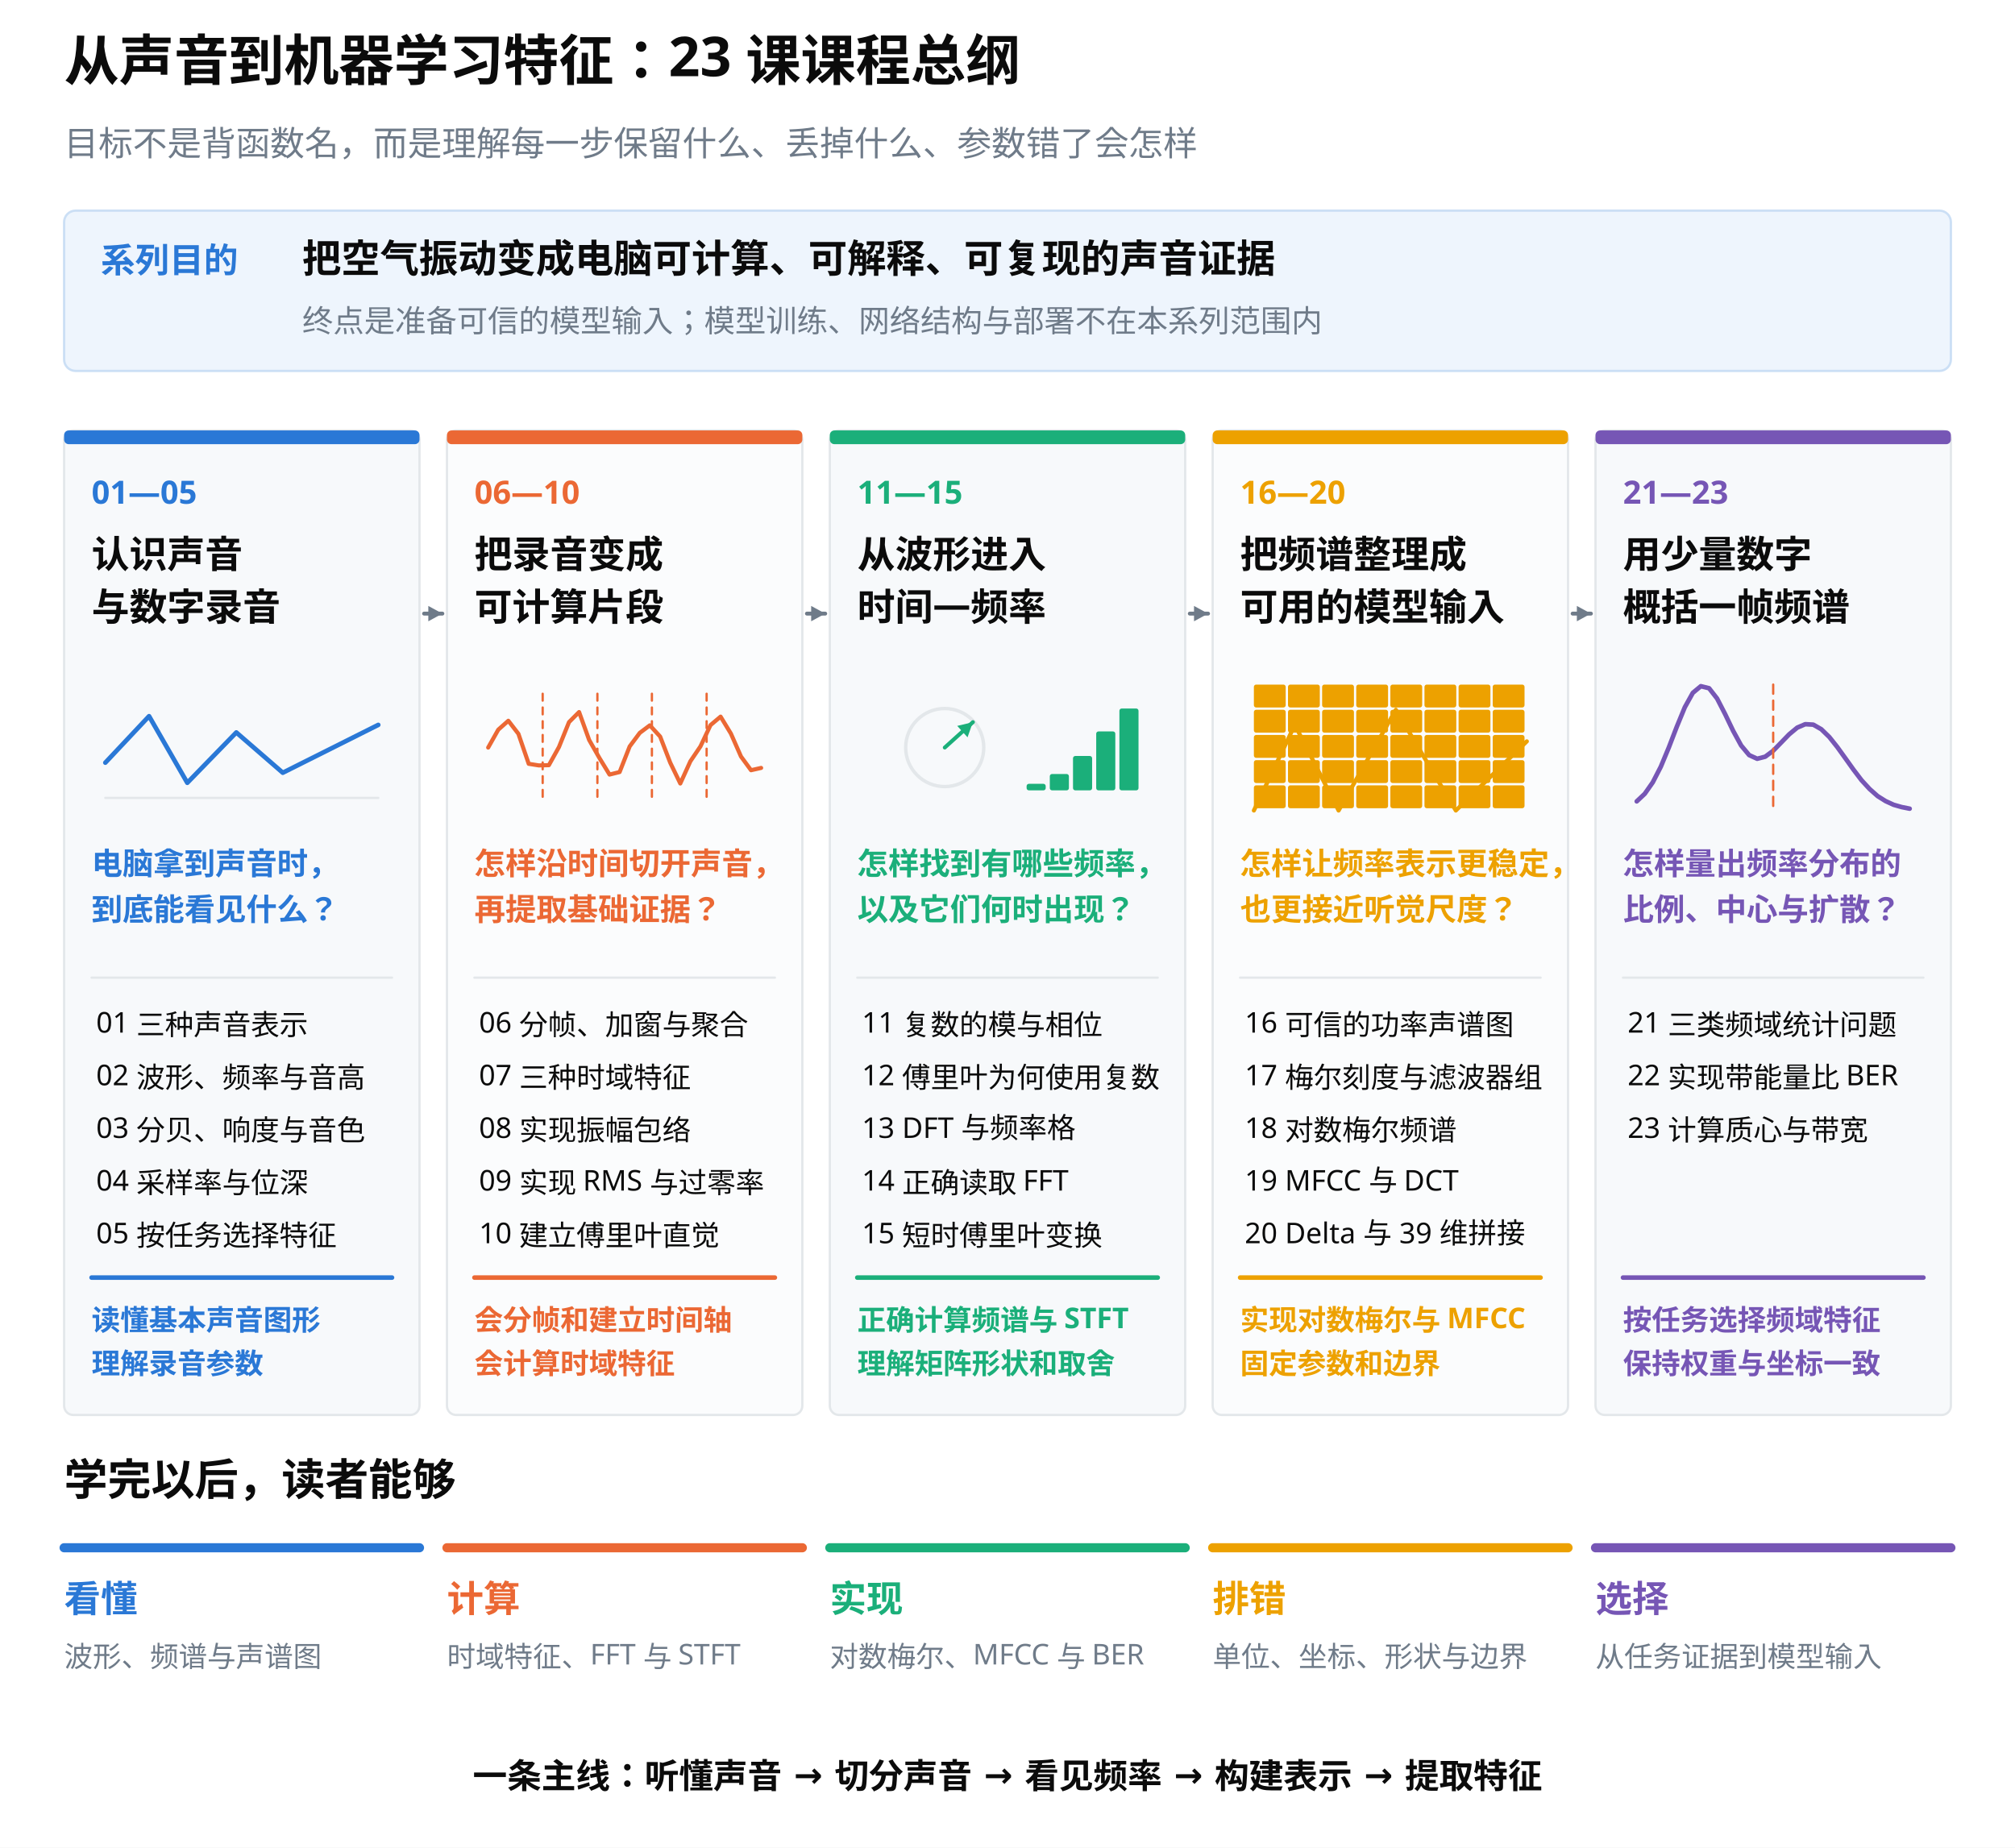
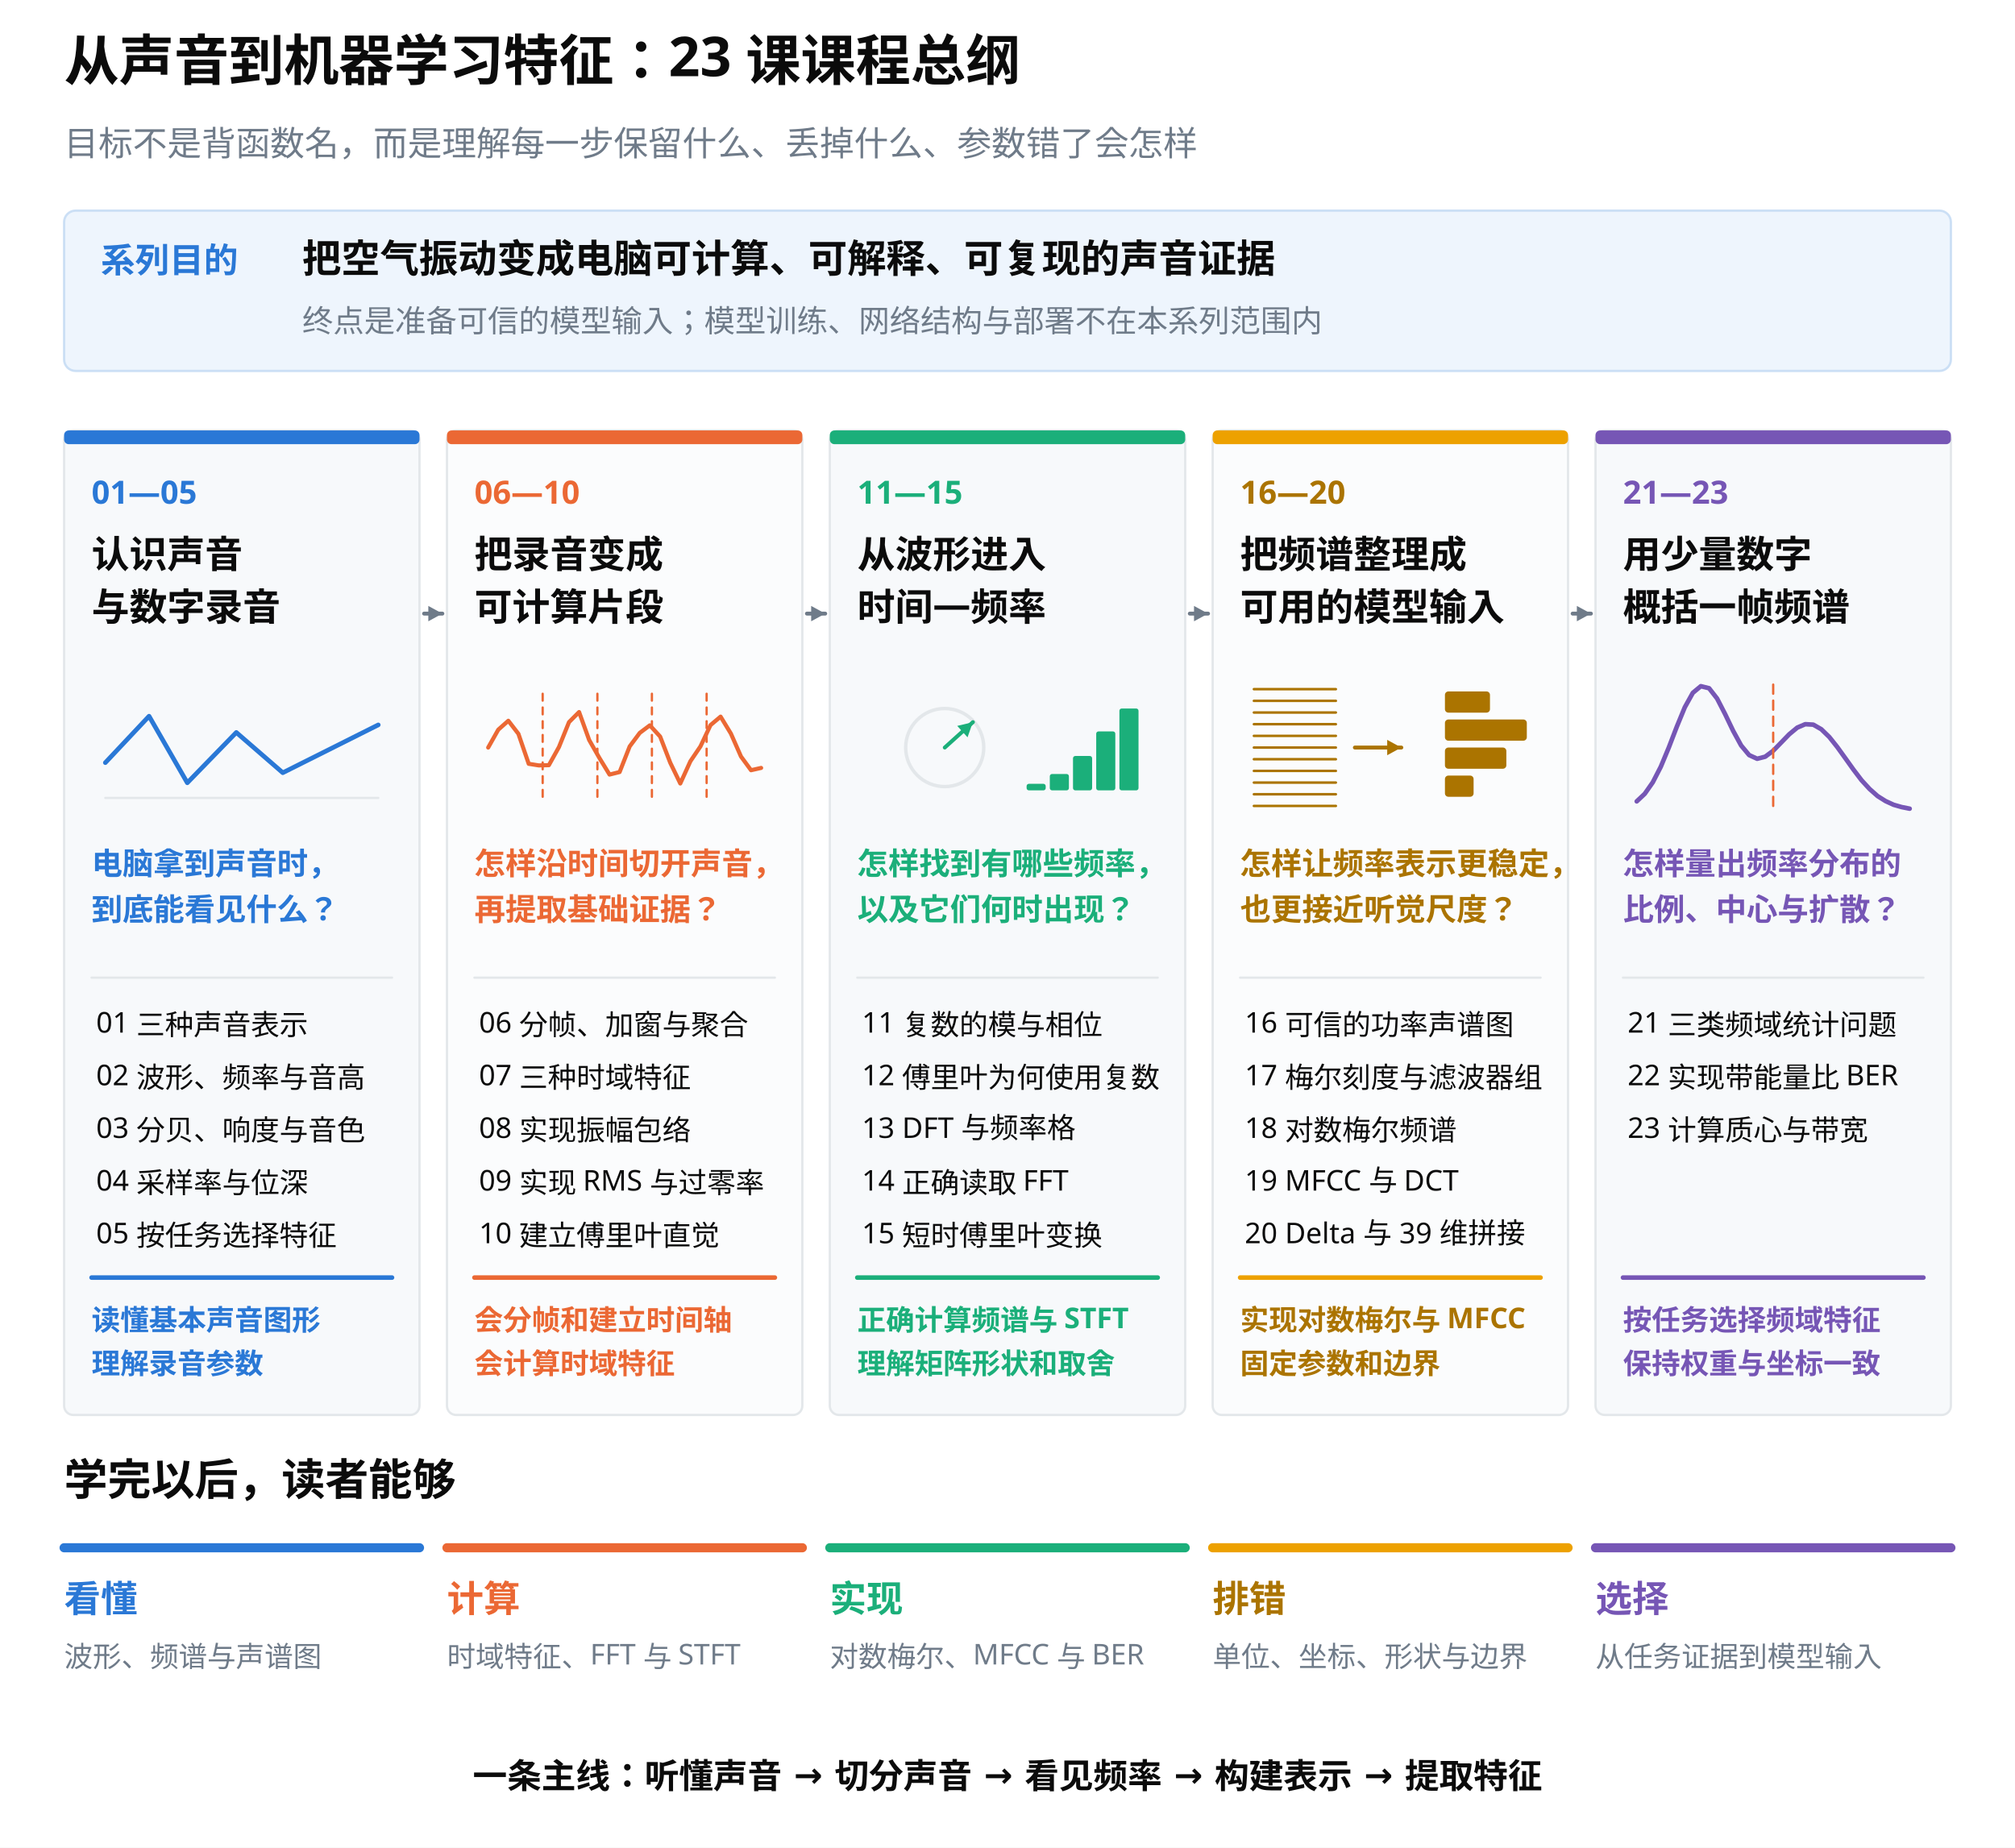
<svg xmlns="http://www.w3.org/2000/svg" viewBox="0 0 880 807" width="880" height="807" font-family="Microsoft YaHei, PingFang SC, Noto Sans SC, Hiragino Sans GB, sans-serif" fill="#0b0b0b" role="img" aria-label="从声音到机器学习特征的二十三课桌面课程总纲">
  <rect width="880" height="807" fill="#ffffff" />
  <text x="28" y="35" font-size="24" font-weight="700" fill="#0b0b0b" text-anchor="start">
    <tspan x="28" dy="0">从声音到机器学习特征：23 课课程总纲</tspan>
  </text>
  <text x="28" y="68" font-size="15" font-weight="400" fill="#6f7b89" text-anchor="start">目标不是背函数名，而是理解每一步保留什么、丢掉什么、参数错了会怎样</text>
  <rect x="28" y="92" width="824" height="70" rx="5" fill="#eef5fd" stroke="#cbdff5" stroke-width="1" />
  <text x="44" y="119" font-size="15" font-weight="700" fill="#2a78d6" text-anchor="start">系列目的</text>
  <text x="132" y="119" font-size="17" font-weight="700" fill="#0b0b0b" text-anchor="start">把空气振动变成电脑可计算、可解释、可复现的声音证据</text>
  <text x="132" y="145" font-size="13.5" font-weight="400" fill="#6f7b89" text-anchor="start">终点是准备可信的模型输入；模型训练、网络结构与部署不在本系列范围内</text>
  <rect x="28" y="188" width="155.2" height="430" rx="4" fill="#f7f9fb" stroke="#e3e7ea" stroke-width="1" />
  <rect x="28" y="188" width="155.2" height="6" rx="2" fill="#2a78d6" stroke="none" stroke-width="1" />
  <text x="40" y="220" font-size="14" font-weight="700" fill="#2a78d6" text-anchor="start">01—05</text>
  <text x="40" y="248" font-size="16.5" font-weight="700" fill="#0b0b0b" text-anchor="start">
    <tspan x="40" dy="0">认识声音</tspan>
    <tspan x="40" dy="23">与数字录音</tspan>
  </text>
  <polyline points="46.0,333.1 65.1,312.8 81.8,341.9 103.2,319.9 123.5,337.5 165.2,316.6" fill="none" stroke="#2a78d6" stroke-width="2" stroke-linejoin="round" stroke-linecap="round" />
  <line x1="46.0" y1="348.5" x2="165.2" y2="348.5" stroke="#e3e7ea" stroke-width="1" stroke-linecap="round" />
  <text x="40" y="382" font-size="13.5" font-weight="700" fill="#2a78d6" text-anchor="start">
    <tspan x="40" dy="0">电脑拿到声音时，</tspan>
    <tspan x="40" dy="20">到底能看见什么？</tspan>
  </text>
  <line x1="40.0" y1="427.0" x2="171.2" y2="427.0" stroke="#e3e7ea" stroke-width="1" stroke-linecap="round" />
  <text x="42" y="451" font-size="12.5" font-weight="400" fill="#0b0b0b" text-anchor="start">01  三种声音表示</text>
  <text x="42" y="474" font-size="12.5" font-weight="400" fill="#0b0b0b" text-anchor="start">02  波形、频率与音高</text>
  <text x="42" y="497" font-size="12.5" font-weight="400" fill="#0b0b0b" text-anchor="start">03  分贝、响度与音色</text>
  <text x="42" y="520" font-size="12.5" font-weight="400" fill="#0b0b0b" text-anchor="start">04  采样率与位深</text>
  <text x="42" y="543" font-size="12.5" font-weight="400" fill="#0b0b0b" text-anchor="start">05  按任务选择特征</text>
  <line x1="40.0" y1="558.0" x2="171.2" y2="558.0" stroke="#2a78d6" stroke-width="2" stroke-linecap="round" />
  <text x="40" y="581" font-size="12.5" font-weight="700" fill="#2a78d6" text-anchor="start">
    <tspan x="40" dy="0">读懂基本声音图形</tspan>
    <tspan x="40" dy="19">理解录音参数</tspan>
  </text>
  <line x1="185.2" y1="268.0" x2="193.2" y2="268.0" stroke="#6f7b89" stroke-width="1.7" stroke-linecap="round" />
  <polygon points="193.2,268 187.057,271.356 187.057,264.644" fill="#6f7b89" />
  <rect x="195.2" y="188" width="155.2" height="430" rx="4" fill="#fbfcfd" stroke="#e3e7ea" stroke-width="1" />
  <rect x="195.2" y="188" width="155.2" height="6" rx="2" fill="#eb6834" stroke="none" stroke-width="1" />
  <text x="207.2" y="220" font-size="14" font-weight="700" fill="#eb6834" text-anchor="start">06—10</text>
  <text x="207.2" y="248" font-size="16.5" font-weight="700" fill="#0b0b0b" text-anchor="start">
    <tspan x="207.2" dy="0">把录音变成</tspan>
    <tspan x="207.2" dy="23">可计算片段</tspan>
  </text>
  <polyline points="213.2,326.5 217.6,318.7 222.0,314.8 226.4,320.5 230.9,333.6 235.3,334.3 239.7,334.2 244.1,326.3 248.5,315.4 252.9,311.0 257.3,323.2 261.8,331.1 266.2,338.3 270.6,337.2 275.0,326.0 279.4,320.1 283.8,316.8 288.3,321.7 292.7,333.1 297.1,342.2 301.5,332.5 305.9,326.0 310.3,316.7 314.7,313.0 319.2,320.4 323.6,330.4 328.0,336.4 332.4,335.4" fill="none" stroke="#eb6834" stroke-width="1.8" stroke-linejoin="round" stroke-linecap="round" />
  <line x1="237.0" y1="303.0" x2="237.0" y2="350.0" stroke="#eb6834" stroke-width="1" stroke-dasharray="3 3" stroke-linecap="round" />
  <line x1="260.9" y1="303.0" x2="260.9" y2="350.0" stroke="#eb6834" stroke-width="1" stroke-dasharray="3 3" stroke-linecap="round" />
  <line x1="284.7" y1="303.0" x2="284.7" y2="350.0" stroke="#eb6834" stroke-width="1" stroke-dasharray="3 3" stroke-linecap="round" />
  <line x1="308.6" y1="303.0" x2="308.6" y2="350.0" stroke="#eb6834" stroke-width="1" stroke-dasharray="3 3" stroke-linecap="round" />
  <text x="207.2" y="382" font-size="13.5" font-weight="700" fill="#eb6834" text-anchor="start">
    <tspan x="207.2" dy="0">怎样沿时间切开声音，</tspan>
    <tspan x="207.2" dy="20">再提取基础证据？</tspan>
  </text>
  <line x1="207.2" y1="427.0" x2="338.4" y2="427.0" stroke="#e3e7ea" stroke-width="1" stroke-linecap="round" />
  <text x="209.2" y="451" font-size="12.5" font-weight="400" fill="#0b0b0b" text-anchor="start">06  分帧、加窗与聚合</text>
  <text x="209.2" y="474" font-size="12.5" font-weight="400" fill="#0b0b0b" text-anchor="start">07  三种时域特征</text>
  <text x="209.2" y="497" font-size="12.5" font-weight="400" fill="#0b0b0b" text-anchor="start">08  实现振幅包络</text>
  <text x="209.2" y="520" font-size="12.5" font-weight="400" fill="#0b0b0b" text-anchor="start">09  实现 RMS 与过零率</text>
  <text x="209.2" y="543" font-size="12.5" font-weight="400" fill="#0b0b0b" text-anchor="start">10  建立傅里叶直觉</text>
  <line x1="207.2" y1="558.0" x2="338.4" y2="558.0" stroke="#eb6834" stroke-width="2" stroke-linecap="round" />
  <text x="207.2" y="581" font-size="12.5" font-weight="700" fill="#eb6834" text-anchor="start">
    <tspan x="207.2" dy="0">会分帧和建立时间轴</tspan>
    <tspan x="207.2" dy="19">会计算时域特征</tspan>
  </text>
  <line x1="352.4" y1="268.0" x2="360.4" y2="268.0" stroke="#6f7b89" stroke-width="1.7" stroke-linecap="round" />
  <polygon points="360.4,268 354.257,271.356 354.257,264.644" fill="#6f7b89" />
  <rect x="362.4" y="188" width="155.2" height="430" rx="4" fill="#f7f9fb" stroke="#e3e7ea" stroke-width="1" />
  <rect x="362.4" y="188" width="155.2" height="6" rx="2" fill="#1baf7a" stroke="none" stroke-width="1" />
  <text x="374.4" y="220" font-size="14" font-weight="700" fill="#1baf7a" text-anchor="start">11—15</text>
  <text x="374.4" y="248" font-size="16.5" font-weight="700" fill="#0b0b0b" text-anchor="start">
    <tspan x="374.4" dy="0">从波形进入</tspan>
    <tspan x="374.4" dy="23">时间—频率</tspan>
  </text>
  <circle cx="412.584" cy="326.5" r="17.05" fill="none" stroke="#e3e7ea" stroke-width="1.5" />
  <line x1="412.6" y1="326.5" x2="424.9" y2="315.4" stroke="#1baf7a" stroke-width="1.7" stroke-linecap="round" />
  <polygon points="424.86,315.418 422.549,322.025 418.051,317.043" fill="#1baf7a" />
  <rect x="448.344" y="342.34" width="8.344" height="2.86" rx="1" fill="#1baf7a" stroke="none" stroke-width="1" />
  <rect x="458.476" y="338.05" width="8.344" height="7.15" rx="1" fill="#1baf7a" stroke="none" stroke-width="1" />
  <rect x="468.608" y="330.185" width="8.344" height="15.015" rx="1" fill="#1baf7a" stroke="none" stroke-width="1" />
  <rect x="478.74" y="319.46" width="8.344" height="25.74" rx="1" fill="#1baf7a" stroke="none" stroke-width="1" />
  <rect x="488.872" y="309.45" width="8.344" height="35.75" rx="1" fill="#1baf7a" stroke="none" stroke-width="1" />
  <text x="374.4" y="382" font-size="13.5" font-weight="700" fill="#1baf7a" text-anchor="start">
    <tspan x="374.4" dy="0">怎样找到有哪些频率，</tspan>
    <tspan x="374.4" dy="20">以及它们何时出现？</tspan>
  </text>
  <line x1="374.4" y1="427.0" x2="505.6" y2="427.0" stroke="#e3e7ea" stroke-width="1" stroke-linecap="round" />
  <text x="376.4" y="451" font-size="12.5" font-weight="400" fill="#0b0b0b" text-anchor="start">11  复数的模与相位</text>
  <text x="376.4" y="474" font-size="12.5" font-weight="400" fill="#0b0b0b" text-anchor="start">12  傅里叶为何使用复数</text>
  <text x="376.4" y="497" font-size="12.5" font-weight="400" fill="#0b0b0b" text-anchor="start">13  DFT 与频率格</text>
  <text x="376.4" y="520" font-size="12.5" font-weight="400" fill="#0b0b0b" text-anchor="start">14  正确读取 FFT</text>
  <text x="376.4" y="543" font-size="12.5" font-weight="400" fill="#0b0b0b" text-anchor="start">15  短时傅里叶变换</text>
  <line x1="374.4" y1="558.0" x2="505.6" y2="558.0" stroke="#1baf7a" stroke-width="2" stroke-linecap="round" />
  <text x="374.4" y="581" font-size="12.5" font-weight="700" fill="#1baf7a" text-anchor="start">
    <tspan x="374.4" dy="0">正确计算频谱与 STFT</tspan>
    <tspan x="374.4" dy="19">理解矩阵形状和取舍</tspan>
  </text>
  <line x1="519.6" y1="268.0" x2="527.6" y2="268.0" stroke="#6f7b89" stroke-width="1.7" stroke-linecap="round" />
  <polygon points="527.6,268 521.457,271.356 521.457,264.644" fill="#6f7b89" />
  <rect x="529.6" y="188" width="155.2" height="430" rx="4" fill="#fbfcfd" stroke="#e3e7ea" stroke-width="1" />
  <rect x="529.6" y="188" width="155.2" height="6" rx="2" fill="#eda100" stroke="none" stroke-width="1" />
-   <text x="541.6" y="220" font-size="14" font-weight="700" fill="#eda100" text-anchor="start">16—20</text>
+   <text x="541.6" y="220" font-size="14" font-weight="700" fill="#ab7400" text-anchor="start">16—20</text>
  <text x="541.6" y="248" font-size="16.5" font-weight="700" fill="#0b0b0b" text-anchor="start">
    <tspan x="541.6" dy="0">把频谱整理成</tspan>
    <tspan x="541.6" dy="23">可用的模型输入</tspan>
  </text>
-   <rect x="547.6" y="299" width="13.9" height="10" rx="1" fill="#eda100" stroke="none" stroke-width="1" />
-   <rect x="562.5" y="299" width="13.9" height="10" rx="1" fill="#eda100" stroke="none" stroke-width="1" />
-   <rect x="577.4" y="299" width="13.9" height="10" rx="1" fill="#eda100" stroke="none" stroke-width="1" />
-   <rect x="592.3" y="299" width="13.9" height="10" rx="1" fill="#eda100" stroke="none" stroke-width="1" />
-   <rect x="607.2" y="299" width="13.9" height="10" rx="1" fill="#eda100" stroke="none" stroke-width="1" />
-   <rect x="622.1" y="299" width="13.9" height="10" rx="1" fill="#eda100" stroke="none" stroke-width="1" />
-   <rect x="637" y="299" width="13.9" height="10" rx="1" fill="#eda100" stroke="none" stroke-width="1" />
-   <rect x="651.9" y="299" width="13.9" height="10" rx="1" fill="#eda100" stroke="none" stroke-width="1" />
-   <rect x="547.6" y="310" width="13.9" height="10" rx="1" fill="#eda100" stroke="none" stroke-width="1" />
-   <rect x="562.5" y="310" width="13.9" height="10" rx="1" fill="#eda100" stroke="none" stroke-width="1" />
-   <rect x="577.4" y="310" width="13.9" height="10" rx="1" fill="#eda100" stroke="none" stroke-width="1" />
-   <rect x="592.3" y="310" width="13.9" height="10" rx="1" fill="#eda100" stroke="none" stroke-width="1" />
-   <rect x="607.2" y="310" width="13.9" height="10" rx="1" fill="#eda100" stroke="none" stroke-width="1" />
-   <rect x="622.1" y="310" width="13.9" height="10" rx="1" fill="#eda100" stroke="none" stroke-width="1" />
-   <rect x="637" y="310" width="13.9" height="10" rx="1" fill="#eda100" stroke="none" stroke-width="1" />
-   <rect x="651.9" y="310" width="13.9" height="10" rx="1" fill="#eda100" stroke="none" stroke-width="1" />
-   <rect x="547.6" y="321" width="13.9" height="10" rx="1" fill="#eda100" stroke="none" stroke-width="1" />
-   <rect x="562.5" y="321" width="13.9" height="10" rx="1" fill="#eda100" stroke="none" stroke-width="1" />
-   <rect x="577.4" y="321" width="13.9" height="10" rx="1" fill="#eda100" stroke="none" stroke-width="1" />
-   <rect x="592.3" y="321" width="13.9" height="10" rx="1" fill="#eda100" stroke="none" stroke-width="1" />
-   <rect x="607.2" y="321" width="13.9" height="10" rx="1" fill="#eda100" stroke="none" stroke-width="1" />
-   <rect x="622.1" y="321" width="13.9" height="10" rx="1" fill="#eda100" stroke="none" stroke-width="1" />
-   <rect x="637" y="321" width="13.9" height="10" rx="1" fill="#eda100" stroke="none" stroke-width="1" />
-   <rect x="651.9" y="321" width="13.9" height="10" rx="1" fill="#eda100" stroke="none" stroke-width="1" />
-   <rect x="547.6" y="332" width="13.9" height="10" rx="1" fill="#eda100" stroke="none" stroke-width="1" />
-   <rect x="562.5" y="332" width="13.9" height="10" rx="1" fill="#eda100" stroke="none" stroke-width="1" />
-   <rect x="577.4" y="332" width="13.9" height="10" rx="1" fill="#eda100" stroke="none" stroke-width="1" />
-   <rect x="592.3" y="332" width="13.9" height="10" rx="1" fill="#eda100" stroke="none" stroke-width="1" />
-   <rect x="607.2" y="332" width="13.9" height="10" rx="1" fill="#eda100" stroke="none" stroke-width="1" />
-   <rect x="622.1" y="332" width="13.9" height="10" rx="1" fill="#eda100" stroke="none" stroke-width="1" />
-   <rect x="637" y="332" width="13.9" height="10" rx="1" fill="#eda100" stroke="none" stroke-width="1" />
-   <rect x="651.9" y="332" width="13.9" height="10" rx="1" fill="#eda100" stroke="none" stroke-width="1" />
-   <rect x="547.6" y="343" width="13.9" height="10" rx="1" fill="#eda100" stroke="none" stroke-width="1" />
-   <rect x="562.5" y="343" width="13.9" height="10" rx="1" fill="#eda100" stroke="none" stroke-width="1" />
-   <rect x="577.4" y="343" width="13.9" height="10" rx="1" fill="#eda100" stroke="none" stroke-width="1" />
-   <rect x="592.3" y="343" width="13.9" height="10" rx="1" fill="#eda100" stroke="none" stroke-width="1" />
-   <rect x="607.2" y="343" width="13.9" height="10" rx="1" fill="#eda100" stroke="none" stroke-width="1" />
-   <rect x="622.1" y="343" width="13.9" height="10" rx="1" fill="#eda100" stroke="none" stroke-width="1" />
-   <rect x="637" y="343" width="13.9" height="10" rx="1" fill="#eda100" stroke="none" stroke-width="1" />
-   <rect x="651.9" y="343" width="13.9" height="10" rx="1" fill="#eda100" stroke="none" stroke-width="1" />
-   <polyline points="547.6,354.0 565.5,316.6 584.6,354.0 609.6,310.0 635.8,354.0 666.8,323.8" fill="none" stroke="#eda100" stroke-width="1.8" stroke-linejoin="round" stroke-linecap="round" />
-   <text x="541.6" y="382" font-size="13.5" font-weight="700" fill="#eda100" text-anchor="start">
+   <line x1="547.6" y1="301.0" x2="583.4" y2="301.0" stroke="#ab7400" stroke-width="1.1" stroke-linecap="round" />
+   <line x1="547.6" y1="306.1" x2="583.4" y2="306.1" stroke="#ab7400" stroke-width="1.1" stroke-linecap="round" />
+   <line x1="547.6" y1="311.2" x2="583.4" y2="311.2" stroke="#ab7400" stroke-width="1.1" stroke-linecap="round" />
+   <line x1="547.6" y1="316.3" x2="583.4" y2="316.3" stroke="#ab7400" stroke-width="1.1" stroke-linecap="round" />
+   <line x1="547.6" y1="321.4" x2="583.4" y2="321.4" stroke="#ab7400" stroke-width="1.1" stroke-linecap="round" />
+   <line x1="547.6" y1="326.5" x2="583.4" y2="326.5" stroke="#ab7400" stroke-width="1.1" stroke-linecap="round" />
+   <line x1="547.6" y1="331.6" x2="583.4" y2="331.6" stroke="#ab7400" stroke-width="1.1" stroke-linecap="round" />
+   <line x1="547.6" y1="336.7" x2="583.4" y2="336.7" stroke="#ab7400" stroke-width="1.1" stroke-linecap="round" />
+   <line x1="547.6" y1="341.8" x2="583.4" y2="341.8" stroke="#ab7400" stroke-width="1.1" stroke-linecap="round" />
+   <line x1="547.6" y1="346.9" x2="583.4" y2="346.9" stroke="#ab7400" stroke-width="1.1" stroke-linecap="round" />
+   <line x1="547.6" y1="352.0" x2="583.4" y2="352.0" stroke="#ab7400" stroke-width="1.1" stroke-linecap="round" />
+   <line x1="591.7" y1="326.5" x2="612.0" y2="326.5" stroke="#ab7400" stroke-width="1.7" stroke-linecap="round" />
+   <polygon points="611.968,326.5 605.825,329.856 605.825,323.144" fill="#ab7400" />
+   <rect x="631.04" y="302" width="19.668" height="9.25" rx="1.5" fill="#ab7400" stroke="none" stroke-width="1" />
+   <rect x="631.04" y="314.25" width="35.76" height="9.25" rx="1.5" fill="#ab7400" stroke="none" stroke-width="1" />
+   <rect x="631.04" y="326.5" width="26.82" height="9.25" rx="1.5" fill="#ab7400" stroke="none" stroke-width="1" />
+   <rect x="631.04" y="338.75" width="12.516" height="9.25" rx="1.5" fill="#ab7400" stroke="none" stroke-width="1" />
+   <text x="541.6" y="382" font-size="13.5" font-weight="700" fill="#ab7400" text-anchor="start">
    <tspan x="541.6" dy="0">怎样让频率表示更稳定，</tspan>
    <tspan x="541.6" dy="20">也更接近听觉尺度？</tspan>
  </text>
  <line x1="541.6" y1="427.0" x2="672.8" y2="427.0" stroke="#e3e7ea" stroke-width="1" stroke-linecap="round" />
  <text x="543.6" y="451" font-size="12.5" font-weight="400" fill="#0b0b0b" text-anchor="start">16  可信的功率声谱图</text>
  <text x="543.6" y="474" font-size="12.5" font-weight="400" fill="#0b0b0b" text-anchor="start">17  梅尔刻度与滤波器组</text>
  <text x="543.6" y="497" font-size="12.5" font-weight="400" fill="#0b0b0b" text-anchor="start">18  对数梅尔频谱</text>
  <text x="543.6" y="520" font-size="12.5" font-weight="400" fill="#0b0b0b" text-anchor="start">19  MFCC 与 DCT</text>
  <text x="543.6" y="543" font-size="12.5" font-weight="400" fill="#0b0b0b" text-anchor="start">20  Delta 与 39 维拼接</text>
  <line x1="541.6" y1="558.0" x2="672.8" y2="558.0" stroke="#eda100" stroke-width="2" stroke-linecap="round" />
-   <text x="541.6" y="581" font-size="12.5" font-weight="700" fill="#eda100" text-anchor="start">
+   <text x="541.6" y="581" font-size="12.5" font-weight="700" fill="#ab7400" text-anchor="start">
    <tspan x="541.6" dy="0">实现对数梅尔与 MFCC</tspan>
    <tspan x="541.6" dy="19">固定参数和边界</tspan>
  </text>
  <line x1="686.8" y1="268.0" x2="694.8" y2="268.0" stroke="#6f7b89" stroke-width="1.7" stroke-linecap="round" />
  <polygon points="694.8,268 688.657,271.356 688.657,264.644" fill="#6f7b89" />
  <rect x="696.8" y="188" width="155.2" height="430" rx="4" fill="#f7f9fb" stroke="#e3e7ea" stroke-width="1" />
  <rect x="696.8" y="188" width="155.2" height="6" rx="2" fill="#7656b5" stroke="none" stroke-width="1" />
  <text x="708.8" y="220" font-size="14" font-weight="700" fill="#7656b5" text-anchor="start">21—23</text>
  <text x="708.8" y="248" font-size="16.5" font-weight="700" fill="#0b0b0b" text-anchor="start">
    <tspan x="708.8" dy="0">用少量数字</tspan>
    <tspan x="708.8" dy="23">概括一帧频谱</tspan>
  </text>
  <polyline points="714.8,350.0 718.3,346.7 721.8,341.7 725.3,334.9 728.8,326.5 732.3,317.4 735.8,308.9 739.3,302.6 742.8,299.7 746.4,300.6 749.9,305.1 753.4,311.9 756.9,319.2 760.4,325.6 763.9,329.8 767.4,331.4 770.9,330.5 774.4,327.9 777.9,324.3 781.4,320.7 784.9,317.8 788.4,316.3 791.9,316.5 795.4,318.5 798.9,321.9 802.4,326.3 806.0,331.3 809.5,336.2 813.0,340.8 816.5,344.6 820.0,347.7 823.5,349.9 827.0,351.5 830.5,352.5 834.0,353.2" fill="none" stroke="#7656b5" stroke-width="2" stroke-linejoin="round" stroke-linecap="round" />
  <line x1="774.4" y1="299.0" x2="774.4" y2="354.0" stroke="#eb6834" stroke-width="1" stroke-dasharray="4 3" stroke-linecap="round" />
  <text x="708.8" y="382" font-size="13.5" font-weight="700" fill="#7656b5" text-anchor="start">
    <tspan x="708.8" dy="0">怎样量出频率分布的</tspan>
    <tspan x="708.8" dy="20">比例、中心与扩散？</tspan>
  </text>
  <line x1="708.8" y1="427.0" x2="840.0" y2="427.0" stroke="#e3e7ea" stroke-width="1" stroke-linecap="round" />
  <text x="710.8" y="451" font-size="12.5" font-weight="400" fill="#0b0b0b" text-anchor="start">21  三类频域统计问题</text>
  <text x="710.8" y="474" font-size="12.5" font-weight="400" fill="#0b0b0b" text-anchor="start">22  实现带能量比 BER</text>
  <text x="710.8" y="497" font-size="12.5" font-weight="400" fill="#0b0b0b" text-anchor="start">23  计算质心与带宽</text>
  <line x1="708.8" y1="558.0" x2="840.0" y2="558.0" stroke="#7656b5" stroke-width="2" stroke-linecap="round" />
  <text x="708.8" y="581" font-size="12.5" font-weight="700" fill="#7656b5" text-anchor="start">
    <tspan x="708.8" dy="0">按任务选择频域特征</tspan>
    <tspan x="708.8" dy="19">保持权重与坐标一致</tspan>
  </text>
  <text x="28" y="653" font-size="19" font-weight="700" fill="#0b0b0b" text-anchor="start">学完以后，读者能够</text>
  <line x1="28.0" y1="676.0" x2="183.2" y2="676.0" stroke="#2a78d6" stroke-width="4" stroke-linecap="round" />
  <text x="28" y="704" font-size="16" font-weight="700" fill="#2a78d6" text-anchor="start">看懂</text>
  <text x="28" y="728" font-size="12.5" font-weight="400" fill="#6f7b89" text-anchor="start">
    <tspan x="28" dy="0">波形、频谱与声谱图</tspan>
  </text>
  <line x1="195.2" y1="676.0" x2="350.4" y2="676.0" stroke="#eb6834" stroke-width="4" stroke-linecap="round" />
  <text x="195.2" y="704" font-size="16" font-weight="700" fill="#eb6834" text-anchor="start">计算</text>
  <text x="195.2" y="728" font-size="12.5" font-weight="400" fill="#6f7b89" text-anchor="start">
    <tspan x="195.2" dy="0">时域特征、FFT 与 STFT</tspan>
  </text>
  <line x1="362.4" y1="676.0" x2="517.6" y2="676.0" stroke="#1baf7a" stroke-width="4" stroke-linecap="round" />
  <text x="362.4" y="704" font-size="16" font-weight="700" fill="#1baf7a" text-anchor="start">实现</text>
  <text x="362.4" y="728" font-size="12.5" font-weight="400" fill="#6f7b89" text-anchor="start">
    <tspan x="362.4" dy="0">对数梅尔、MFCC 与 BER</tspan>
  </text>
  <line x1="529.6" y1="676.0" x2="684.8" y2="676.0" stroke="#eda100" stroke-width="4" stroke-linecap="round" />
-   <text x="529.6" y="704" font-size="16" font-weight="700" fill="#eda100" text-anchor="start">排错</text>
+   <text x="529.6" y="704" font-size="16" font-weight="700" fill="#ab7400" text-anchor="start">排错</text>
  <text x="529.6" y="728" font-size="12.5" font-weight="400" fill="#6f7b89" text-anchor="start">
    <tspan x="529.6" dy="0">单位、坐标、形状与边界</tspan>
  </text>
  <line x1="696.8" y1="676.0" x2="852.0" y2="676.0" stroke="#7656b5" stroke-width="4" stroke-linecap="round" />
  <text x="696.8" y="704" font-size="16" font-weight="700" fill="#7656b5" text-anchor="start">选择</text>
  <text x="696.8" y="728" font-size="12.5" font-weight="400" fill="#6f7b89" text-anchor="start">
    <tspan x="696.8" dy="0">从任务证据到模型输入</tspan>
  </text>
  <text x="440" y="781" font-size="15" font-weight="700" fill="#0b0b0b" text-anchor="middle">一条主线：听懂声音 → 切分声音 → 看见频率 → 构建表示 → 提取特征</text>
</svg>
